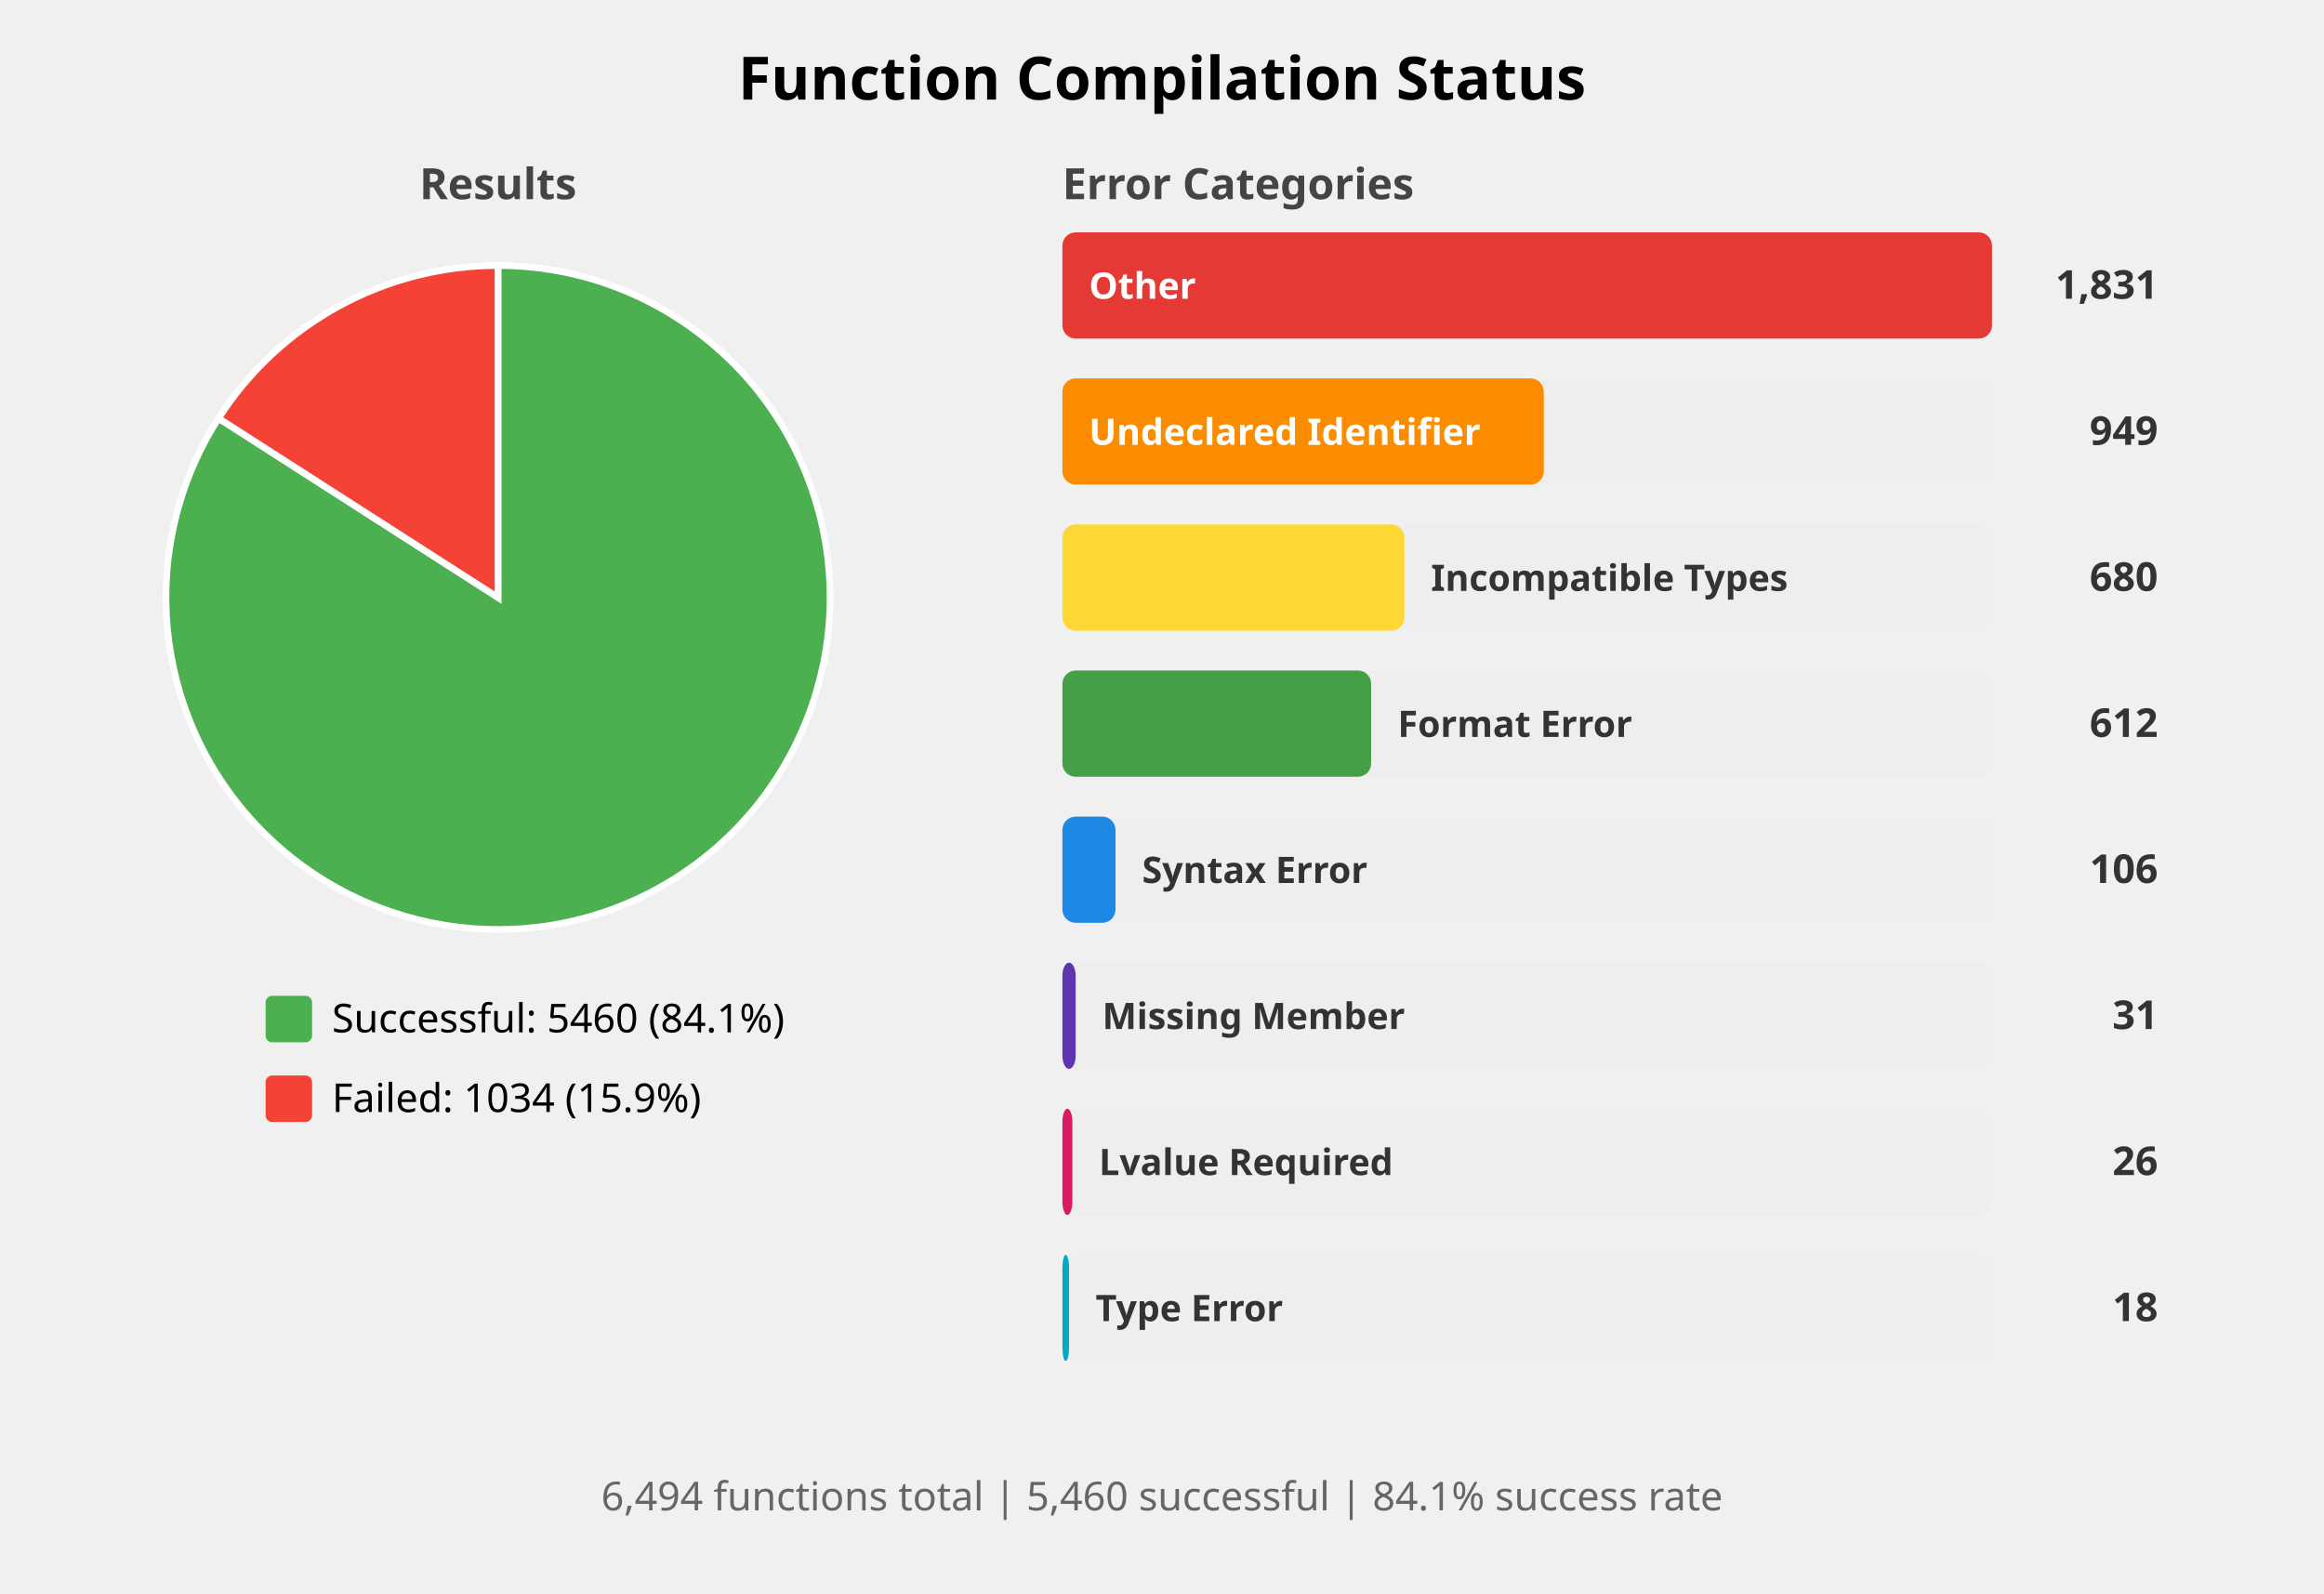
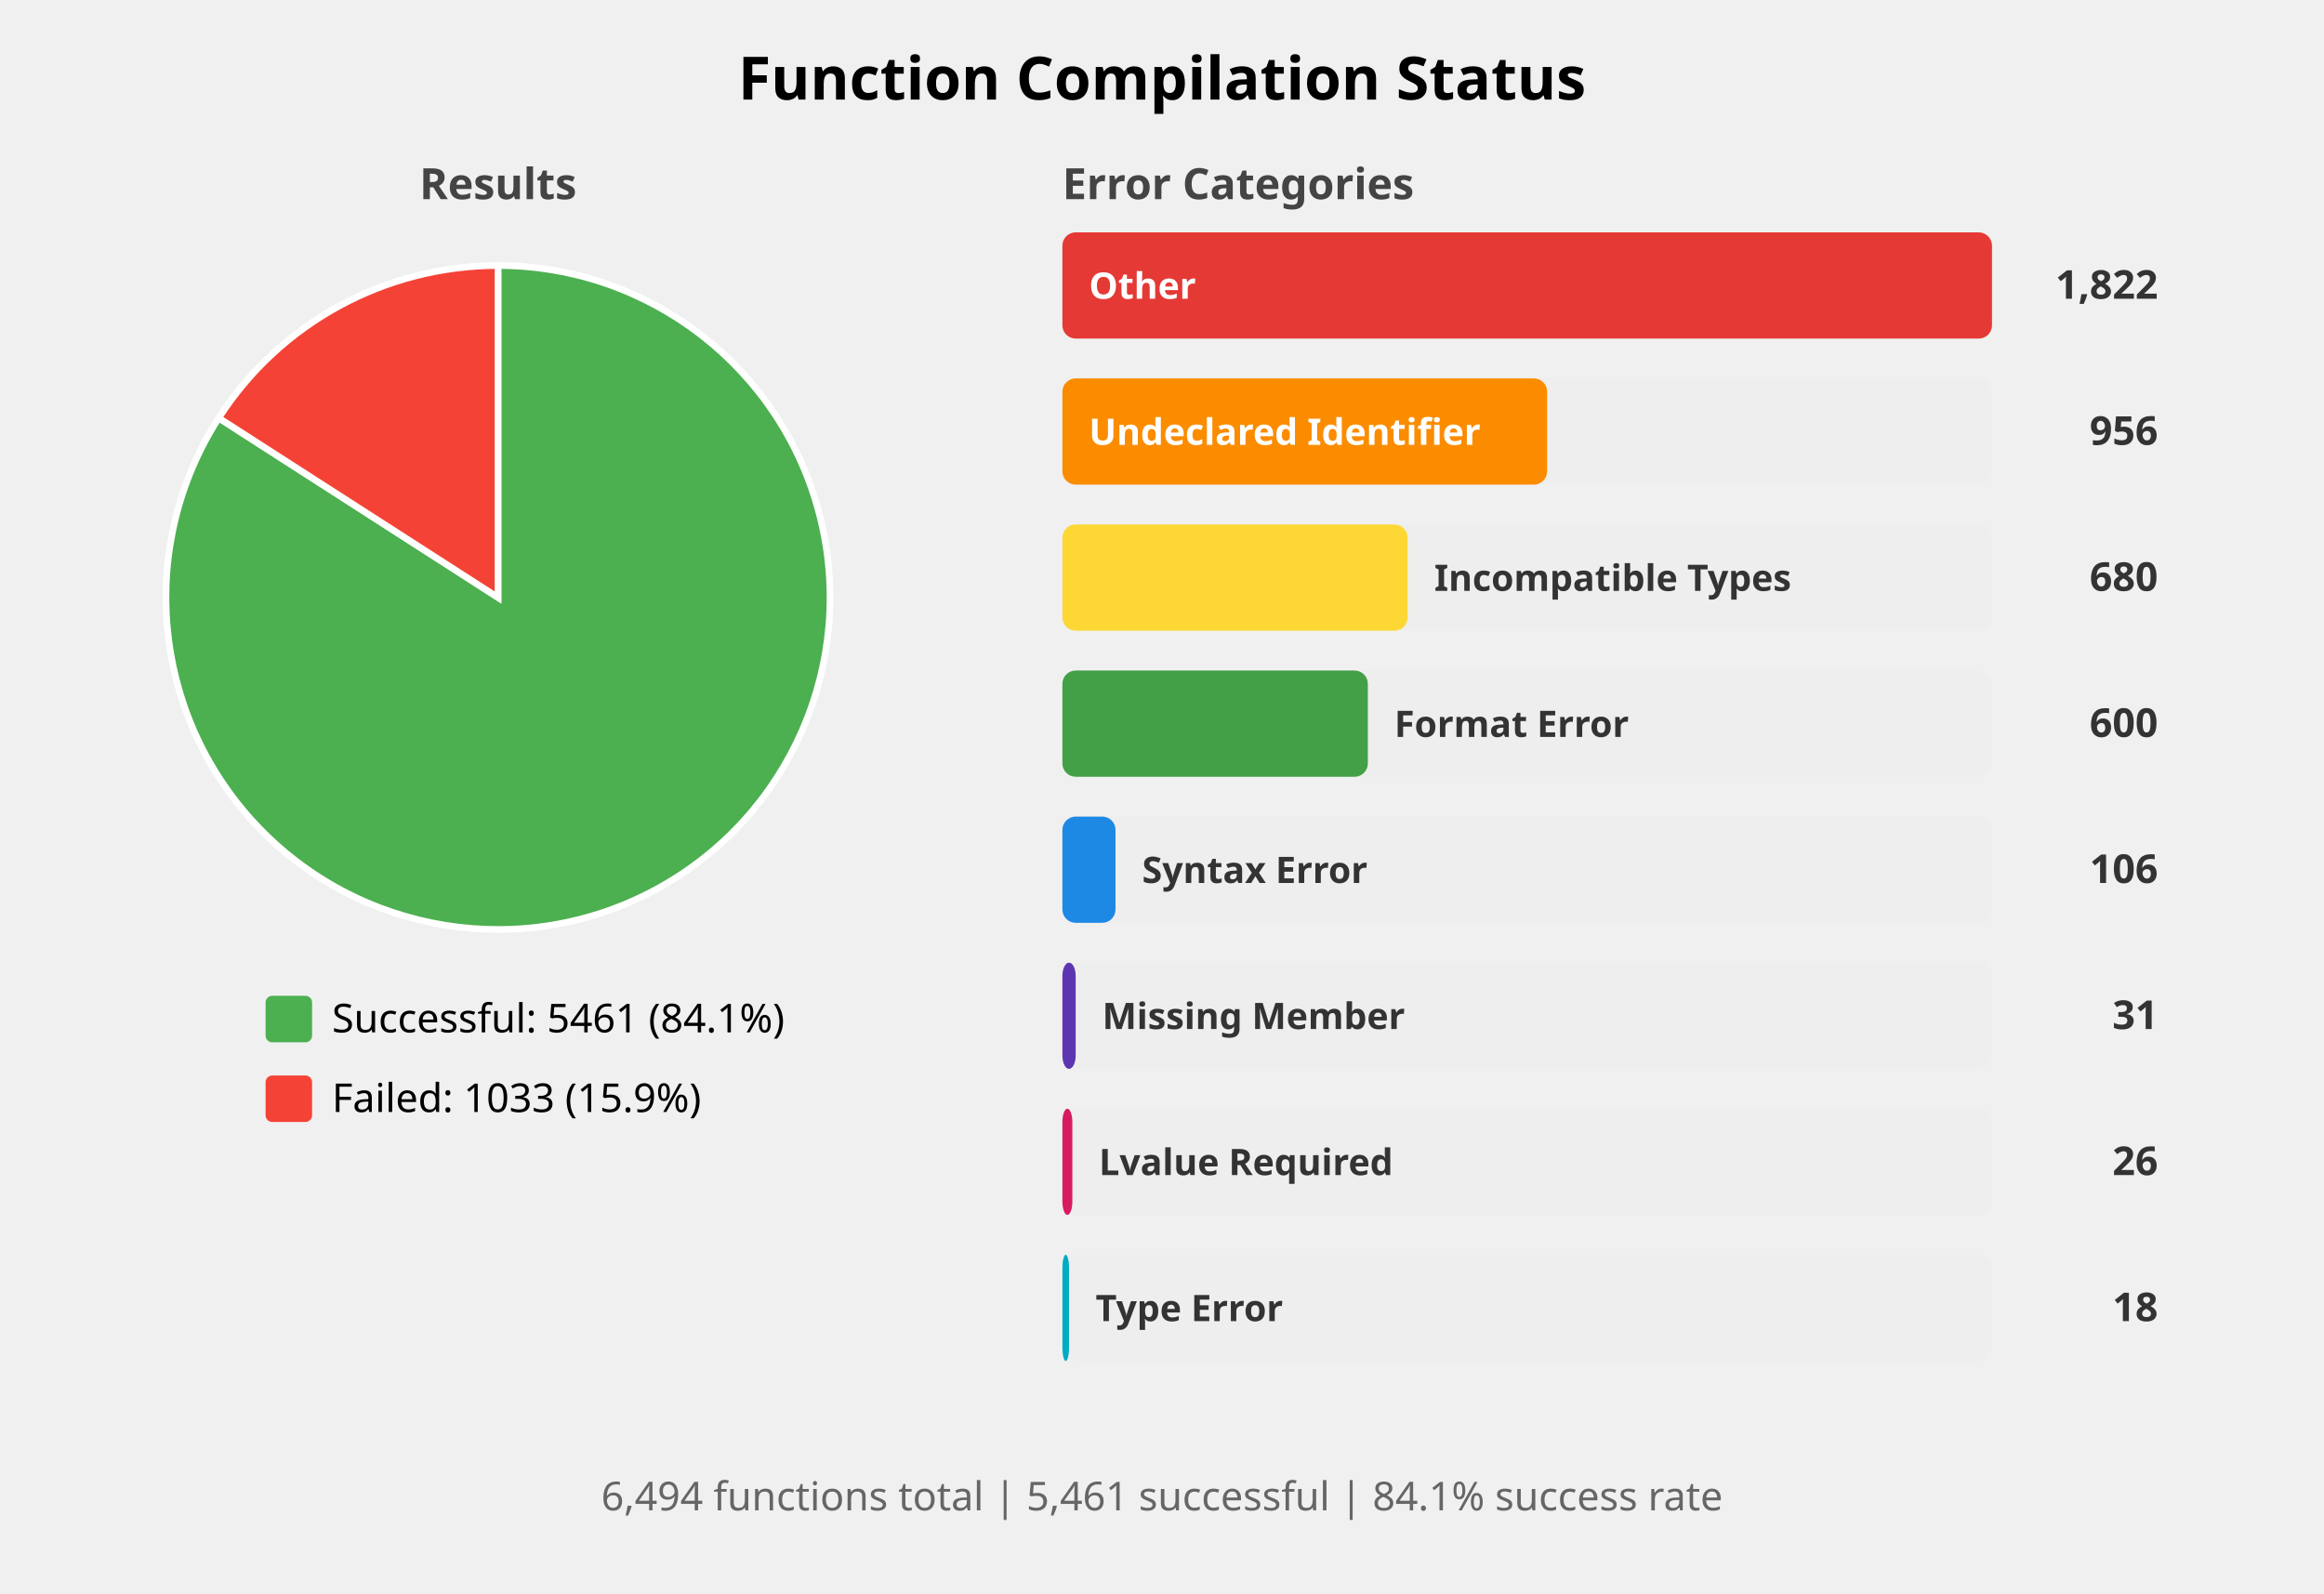
<svg xmlns="http://www.w3.org/2000/svg" width="700" height="480" viewBox="0 0 700 480">
  <style>
    .title { font: bold 18px sans-serif; }
    .subtitle { font: bold 13px sans-serif; fill: #444; }
    .label { font: 12px sans-serif; }
    .bar-label { font: bold 11px sans-serif; fill: white; }
    .bar-label-dark { font: bold 11px sans-serif; fill: #333; }
    .count { font: bold 12px sans-serif; fill: #333; }
    .summary { font: 12px sans-serif; fill: #666; }
  </style>
  <rect width="100%%" height="100%%" fill="white" />
  <text x="350" y="30" class="title" text-anchor="middle">Function Compilation Status</text>
  <text x="150" y="60" class="subtitle" text-anchor="middle">Results</text>
-   <path d="M 150,180 L 150.00,80.00 A 100,100 0 1,1 65.83,126.01 Z" fill="#4CAF50" stroke="white" stroke-width="2" />
-   <path d="M 150,180 L 65.83,126.01 A 100,100 0 0,1 150.00,80.00 Z" fill="#F44336" stroke="white" stroke-width="2" />
+   <path d="M 150,180 L 150.00,80.00 A 100,100 0 1,1 65.88,125.92 Z" fill="#4CAF50" stroke="white" stroke-width="2" />
+   <path d="M 150,180 L 65.88,125.92 A 100,100 0 0,1 150.00,80.00 Z" fill="#F44336" stroke="white" stroke-width="2" />
  <rect x="80" y="300" width="14" height="14" fill="#4CAF50" rx="2" />
-   <text x="100" y="311" class="label">Successful: 5460 (84.1%)</text>
+   <text x="100" y="311" class="label">Successful: 5461 (84.1%)</text>
  <rect x="80" y="324" width="14" height="14" fill="#F44336" rx="2" />
-   <text x="100" y="335" class="label">Failed: 1034 (15.9%)</text>
+   <text x="100" y="335" class="label">Failed: 1033 (15.9%)</text>
  <text x="320" y="60" class="subtitle">Error Categories</text>
  <rect x="320" y="70" width="280" height="32" fill="#EEEEEE" rx="4" />
  <rect x="320" y="70" width="280" height="32" fill="#E53935" rx="4" />
  <text x="328" y="90" class="bar-label">Other</text>
-   <text x="650" y="90" class="count" text-anchor="end">1,831</text>
+   <text x="650" y="90" class="count" text-anchor="end">1,822</text>
  <rect x="320" y="114" width="280" height="32" fill="#EEEEEE" rx="4" />
-   <rect x="320" y="114" width="145" height="32" fill="#FB8C00" rx="4" />
+   <rect x="320" y="114" width="146" height="32" fill="#FB8C00" rx="4" />
  <text x="328" y="134" class="bar-label">Undeclared Identifier</text>
-   <text x="650" y="134" class="count" text-anchor="end">949</text>
+   <text x="650" y="134" class="count" text-anchor="end">956</text>
  <rect x="320" y="158" width="280" height="32" fill="#EEEEEE" rx="4" />
-   <rect x="320" y="158" width="103" height="32" fill="#FDD835" rx="4" />
-   <text x="431" y="178" class="bar-label-dark">Incompatible Types</text>
+   <rect x="320" y="158" width="104" height="32" fill="#FDD835" rx="4" />
+   <text x="432" y="178" class="bar-label-dark">Incompatible Types</text>
  <text x="650" y="178" class="count" text-anchor="end">680</text>
  <rect x="320" y="202" width="280" height="32" fill="#EEEEEE" rx="4" />
-   <rect x="320" y="202" width="93" height="32" fill="#43A047" rx="4" />
-   <text x="421" y="222" class="bar-label-dark">Format Error</text>
-   <text x="650" y="222" class="count" text-anchor="end">612</text>
+   <rect x="320" y="202" width="92" height="32" fill="#43A047" rx="4" />
+   <text x="420" y="222" class="bar-label-dark">Format Error</text>
+   <text x="650" y="222" class="count" text-anchor="end">600</text>
  <rect x="320" y="246" width="280" height="32" fill="#EEEEEE" rx="4" />
  <rect x="320" y="246" width="16" height="32" fill="#1E88E5" rx="4" />
  <text x="344" y="266" class="bar-label-dark">Syntax Error</text>
  <text x="650" y="266" class="count" text-anchor="end">106</text>
  <rect x="320" y="290" width="280" height="32" fill="#EEEEEE" rx="4" />
  <rect x="320" y="290" width="4" height="32" fill="#5E35B1" rx="4" />
  <text x="332" y="310" class="bar-label-dark">Missing Member</text>
  <text x="650" y="310" class="count" text-anchor="end">31</text>
  <rect x="320" y="334" width="280" height="32" fill="#EEEEEE" rx="4" />
  <rect x="320" y="334" width="3" height="32" fill="#D81B60" rx="4" />
  <text x="331" y="354" class="bar-label-dark">Lvalue Required</text>
  <text x="650" y="354" class="count" text-anchor="end">26</text>
  <rect x="320" y="378" width="280" height="32" fill="#EEEEEE" rx="4" />
  <rect x="320" y="378" width="2" height="32" fill="#00ACC1" rx="4" />
  <text x="330" y="398" class="bar-label-dark">Type Error</text>
  <text x="650" y="398" class="count" text-anchor="end">18</text>
  <text x="350" y="455" class="summary" text-anchor="middle">
-     6,494 functions total | 5,460 successful | 84.1% success rate
+     6,494 functions total | 5,461 successful | 84.1% success rate
  </text>
</svg>
